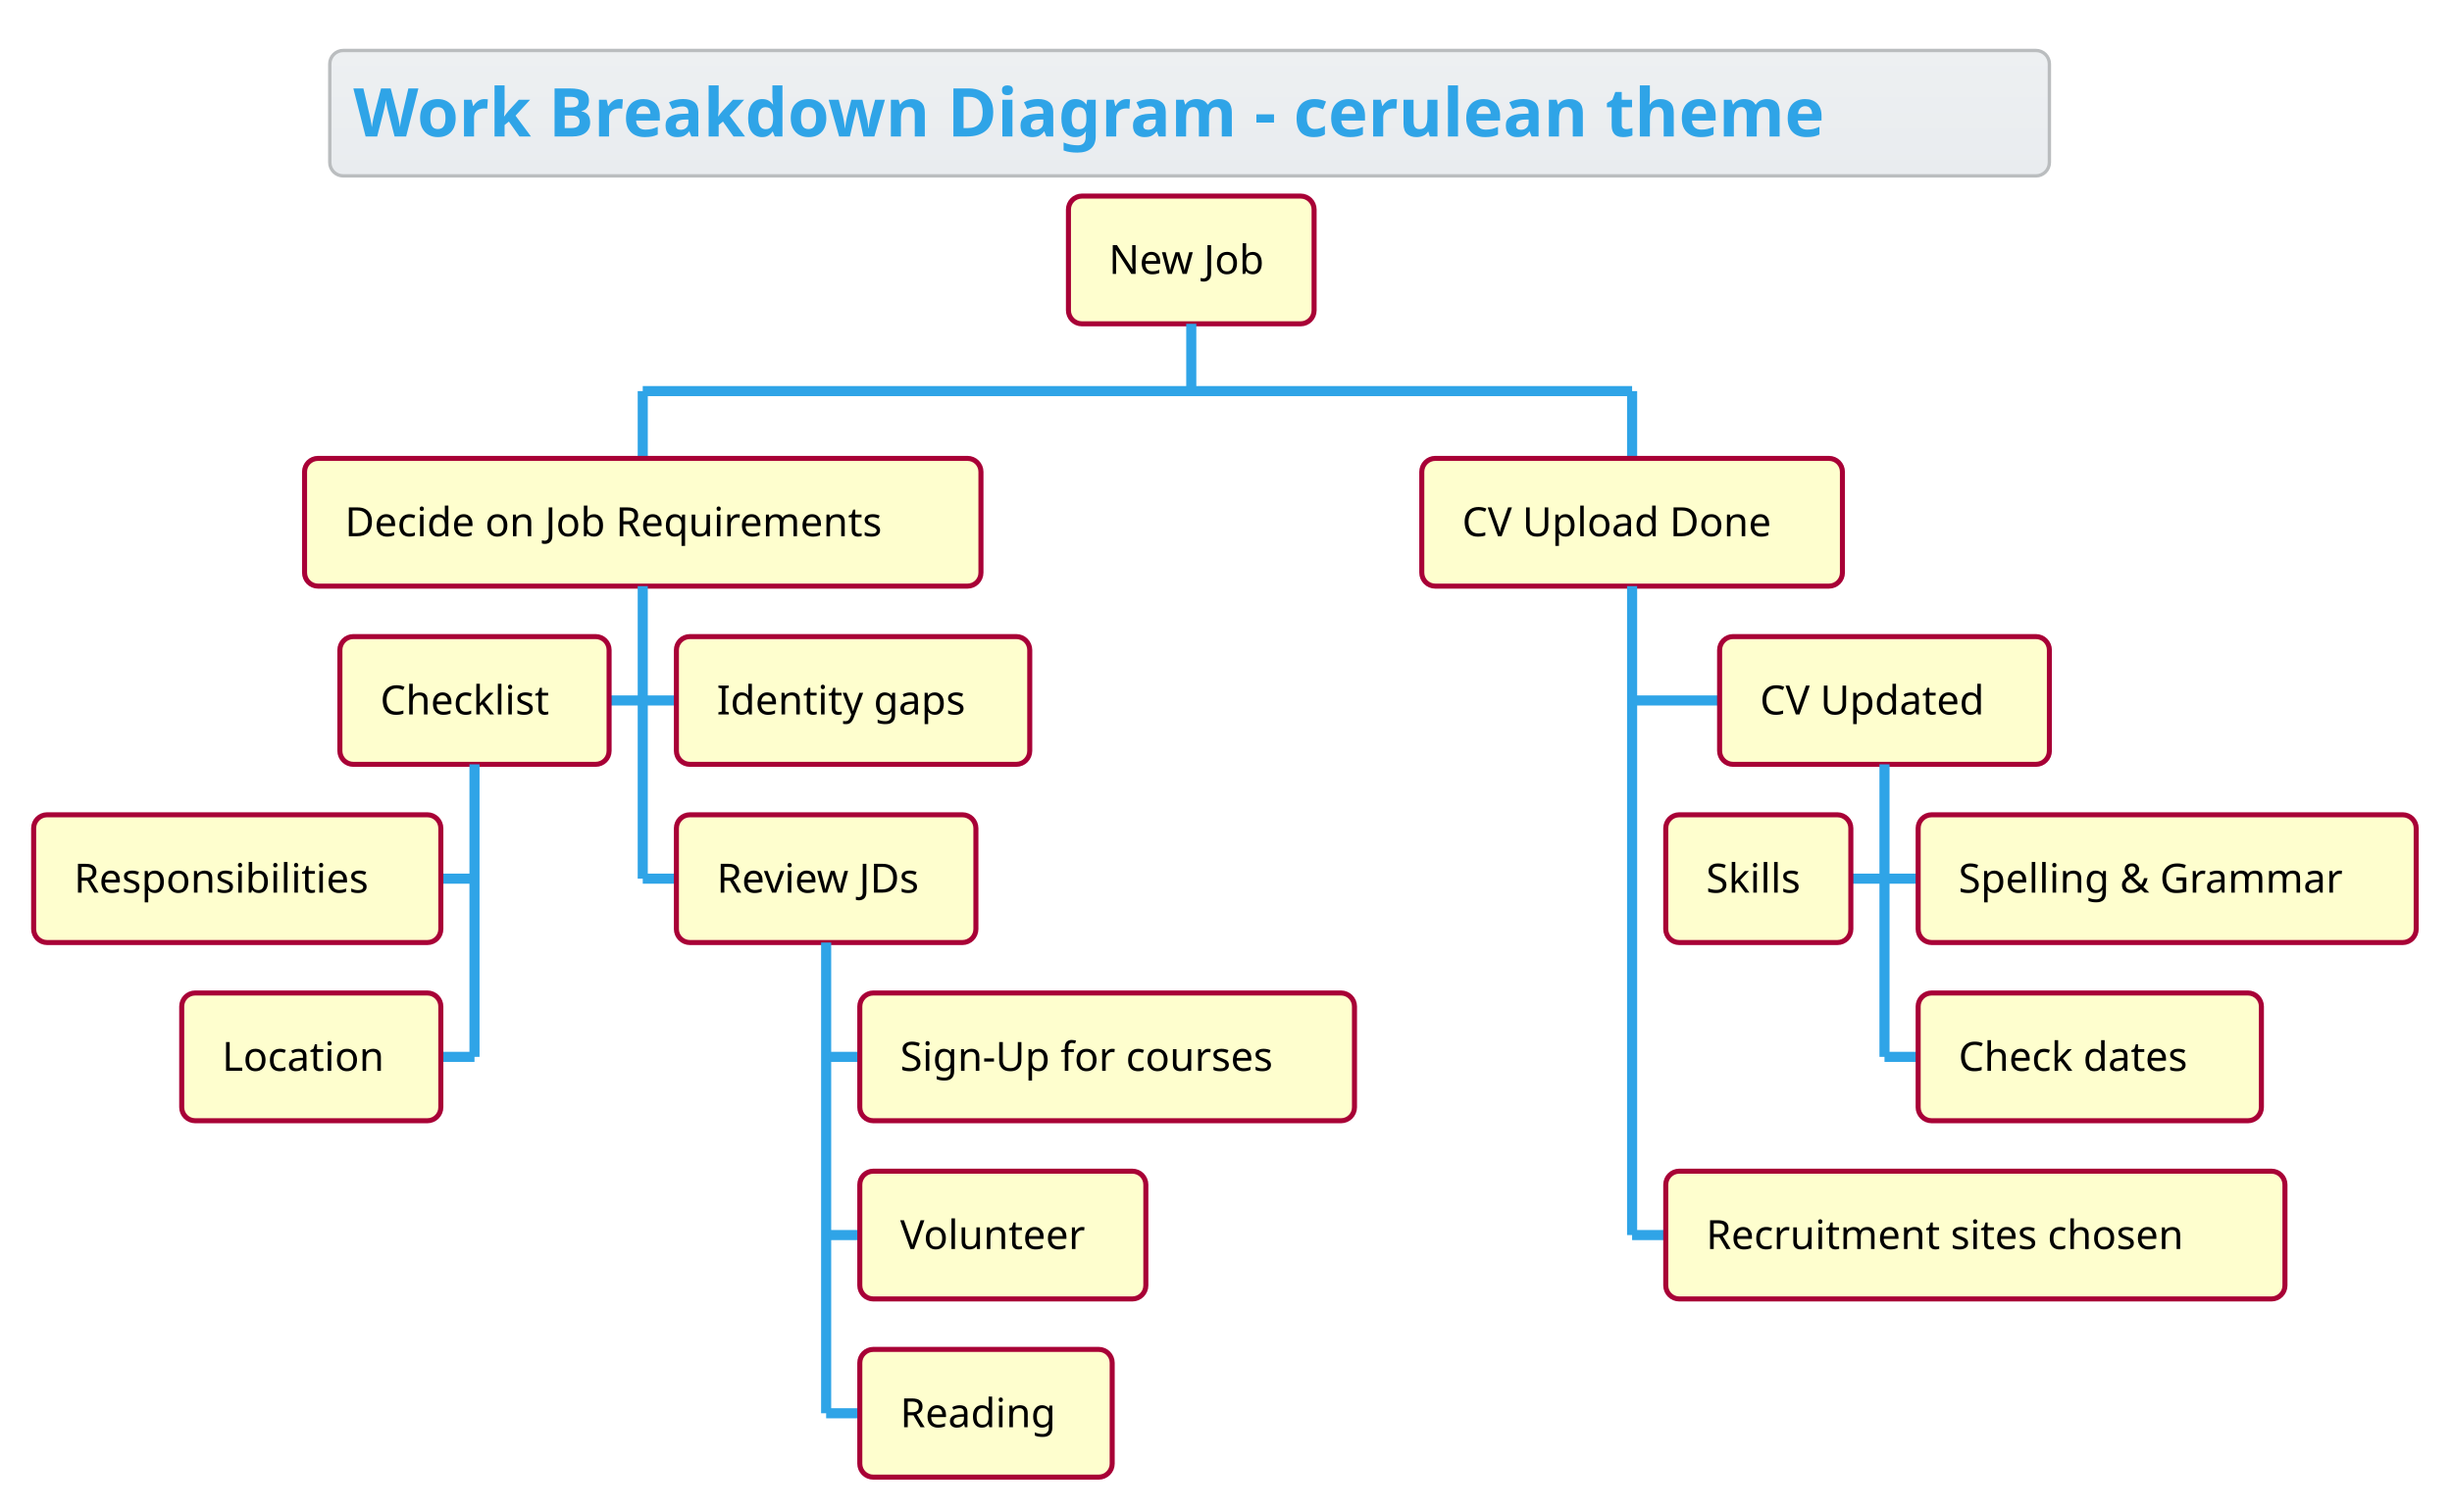
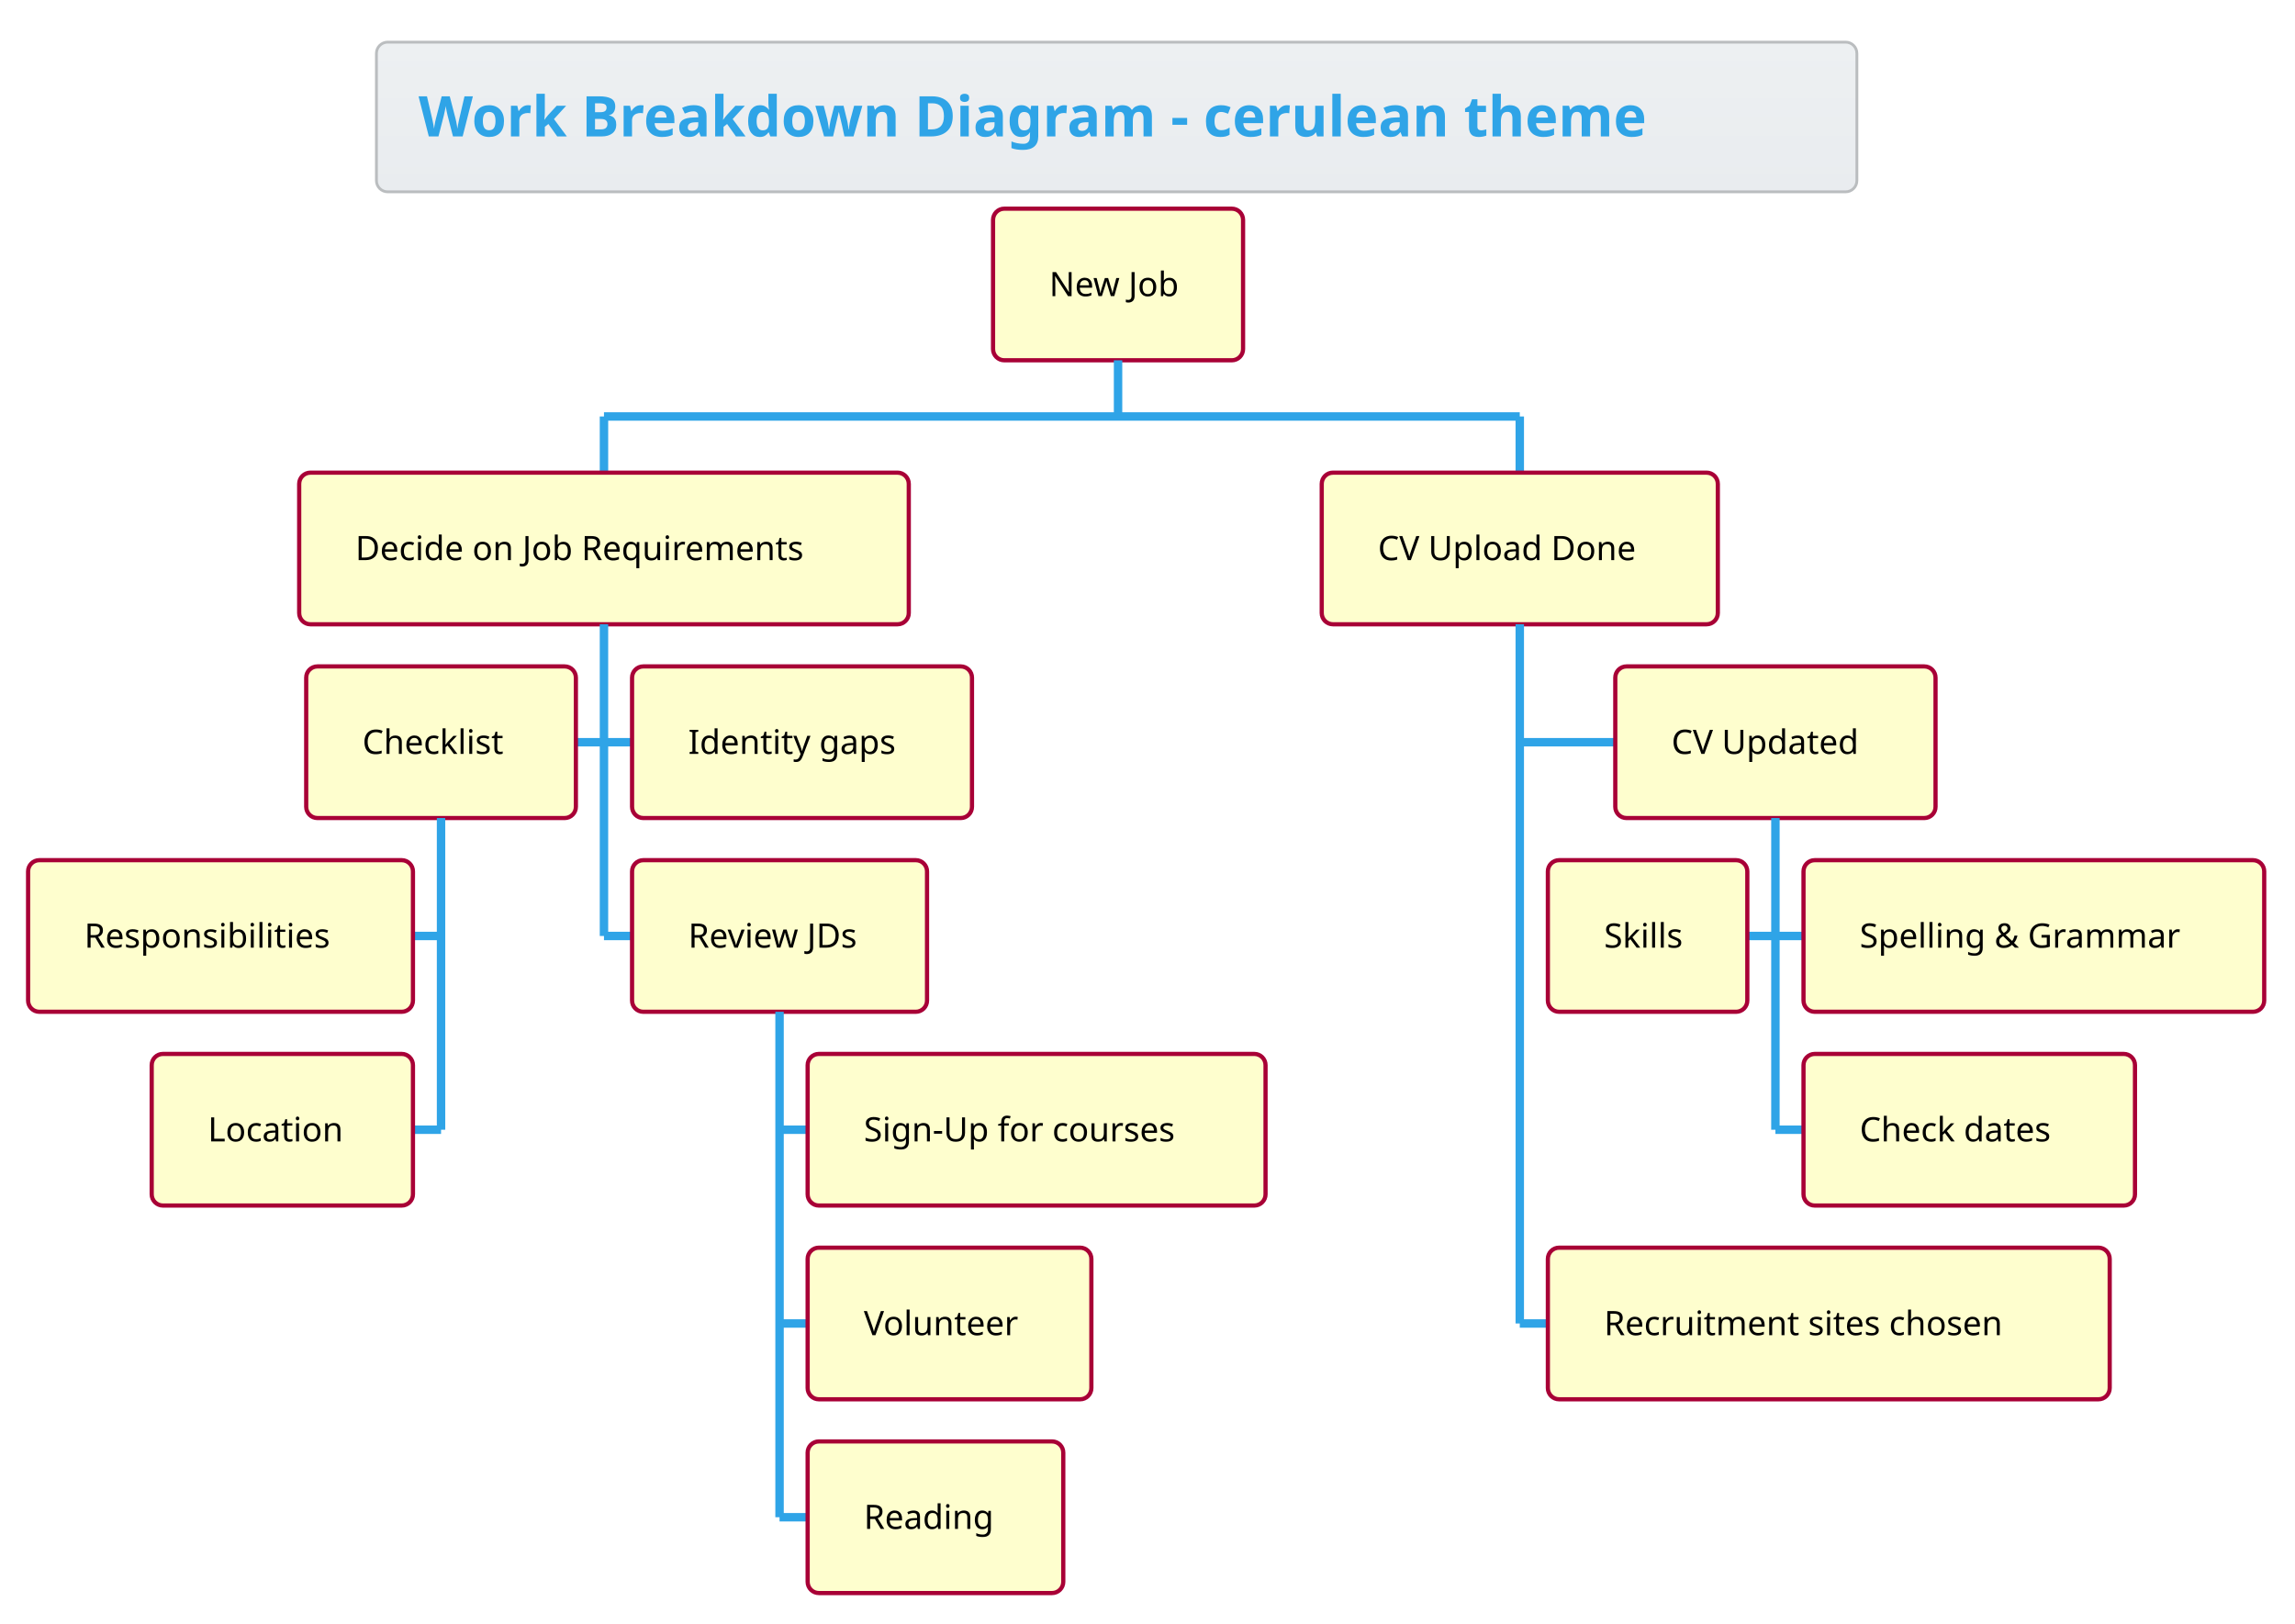
- <svg xmlns="http://www.w3.org/2000/svg" contentScriptType="application/ecmascript" contentStyleType="text/css" height="468.75px" preserveAspectRatio="none" style="width:759px;height:468px;" version="1.1" viewBox="0 0 759 468" width="759.375px" zoomAndPan="magnify">
+ <svg xmlns="http://www.w3.org/2000/svg" contentScriptType="application/ecmascript" contentStyleType="text/css" height="602.083px" preserveAspectRatio="none" style="width:851px;height:602px;" version="1.1" viewBox="0 0 851 602" width="851.042px" zoomAndPan="magnify">
  <defs>
-     <linearGradient id="g1ot9171n0v4e30" x1="50%" x2="50%" y1="0%" y2="100%">
+     <linearGradient id="g1s9ja0gw0nnu00" x1="50%" x2="50%" y1="0%" y2="100%">
      <stop offset="0%" stop-color="#EDF0F2" />
      <stop offset="100%" stop-color="#E9ECEF" />
    </linearGradient>
  </defs>
  <g>
-     <rect fill="url(#g1ot9171n0v4e30)" height="38.835" rx="4.167" ry="4.167" style="stroke: #BABDBF; stroke-width: 1.042;" width="532.292" x="102.083" y="15.625" />
-     <text fill="#2FA4E7" font-family="&quot;Verdana&quot;" font-size="20.833" font-weight="bold" lengthAdjust="spacingAndGlyphs" textLength="517.708" x="109.375" y="42.255">Work Breakdown Diagram - cerulean theme</text>
-     <rect fill="#FEFECE" height="39.551" rx="4.167" ry="4.167" style="stroke: #A80036; stroke-width: 1.562;" width="76.042" x="330.729" y="60.71" />
-     <text fill="#000000" font-family="&quot;Verdana&quot;" font-size="12.5" lengthAdjust="spacingAndGlyphs" textLength="51.042" x="343.229" y="84.812">New Job</text>
-     <line style="stroke: #2FA4E7; stroke-width: 3.125;" x1="368.75" x2="368.75" y1="100.26" y2="121.094" />
-     <line style="stroke: #2FA4E7; stroke-width: 3.125;" x1="198.958" x2="198.958" y1="121.094" y2="141.927" />
-     <rect fill="#FEFECE" height="39.551" rx="4.167" ry="4.167" style="stroke: #A80036; stroke-width: 1.562;" width="209.375" x="94.271" y="141.927" />
-     <text fill="#000000" font-family="&quot;Verdana&quot;" font-size="12.5" lengthAdjust="spacingAndGlyphs" textLength="184.375" x="106.771" y="166.03">Decide on Job Requirements</text>
-     <line style="stroke: #2FA4E7; stroke-width: 3.125;" x1="188.542" x2="198.958" y1="216.878" y2="216.878" />
-     <rect fill="#FEFECE" height="39.551" rx="4.167" ry="4.167" style="stroke: #A80036; stroke-width: 1.562;" width="83.333" x="105.208" y="197.103" />
-     <text fill="#000000" font-family="&quot;Verdana&quot;" font-size="12.5" lengthAdjust="spacingAndGlyphs" textLength="58.333" x="117.708" y="221.206">Checklist</text>
-     <line style="stroke: #2FA4E7; stroke-width: 3.125;" x1="136.458" x2="146.875" y1="272.054" y2="272.054" />
-     <rect fill="#FEFECE" height="39.551" rx="4.167" ry="4.167" style="stroke: #A80036; stroke-width: 1.562;" width="126.042" x="10.417" y="252.279" />
-     <text fill="#000000" font-family="&quot;Verdana&quot;" font-size="12.5" lengthAdjust="spacingAndGlyphs" textLength="101.042" x="22.917" y="276.381">Responsibilities</text>
-     <line style="stroke: #2FA4E7; stroke-width: 3.125;" x1="136.458" x2="146.875" y1="327.23" y2="327.23" />
-     <rect fill="#FEFECE" height="39.551" rx="4.167" ry="4.167" style="stroke: #A80036; stroke-width: 1.562;" width="80.208" x="56.25" y="307.454" />
-     <text fill="#000000" font-family="&quot;Verdana&quot;" font-size="12.5" lengthAdjust="spacingAndGlyphs" textLength="55.208" x="68.75" y="331.557">Location</text>
-     <line style="stroke: #2FA4E7; stroke-width: 3.125;" x1="146.875" x2="146.875" y1="236.654" y2="327.23" />
-     <line style="stroke: #2FA4E7; stroke-width: 3.125;" x1="198.958" x2="209.375" y1="216.878" y2="216.878" />
-     <rect fill="#FEFECE" height="39.551" rx="4.167" ry="4.167" style="stroke: #A80036; stroke-width: 1.562;" width="109.375" x="209.375" y="197.103" />
-     <text fill="#000000" font-family="&quot;Verdana&quot;" font-size="12.5" lengthAdjust="spacingAndGlyphs" textLength="84.375" x="221.875" y="221.206">Identity gaps</text>
-     <line style="stroke: #2FA4E7; stroke-width: 3.125;" x1="198.958" x2="209.375" y1="272.054" y2="272.054" />
-     <rect fill="#FEFECE" height="39.551" rx="4.167" ry="4.167" style="stroke: #A80036; stroke-width: 1.562;" width="92.708" x="209.375" y="252.279" />
-     <text fill="#000000" font-family="&quot;Verdana&quot;" font-size="12.5" lengthAdjust="spacingAndGlyphs" textLength="67.708" x="221.875" y="276.381">Review JDs</text>
-     <line style="stroke: #2FA4E7; stroke-width: 3.125;" x1="255.729" x2="266.146" y1="327.23" y2="327.23" />
-     <rect fill="#FEFECE" height="39.551" rx="4.167" ry="4.167" style="stroke: #A80036; stroke-width: 1.562;" width="153.125" x="266.146" y="307.454" />
-     <text fill="#000000" font-family="&quot;Verdana&quot;" font-size="12.5" lengthAdjust="spacingAndGlyphs" textLength="128.125" x="278.646" y="331.557">Sign-Up for courses</text>
-     <line style="stroke: #2FA4E7; stroke-width: 3.125;" x1="255.729" x2="266.146" y1="382.406" y2="382.406" />
-     <rect fill="#FEFECE" height="39.551" rx="4.167" ry="4.167" style="stroke: #A80036; stroke-width: 1.562;" width="88.542" x="266.146" y="362.63" />
-     <text fill="#000000" font-family="&quot;Verdana&quot;" font-size="12.5" lengthAdjust="spacingAndGlyphs" textLength="63.542" x="278.646" y="386.733">Volunteer</text>
-     <line style="stroke: #2FA4E7; stroke-width: 3.125;" x1="255.729" x2="266.146" y1="437.581" y2="437.581" />
-     <rect fill="#FEFECE" height="39.551" rx="4.167" ry="4.167" style="stroke: #A80036; stroke-width: 1.562;" width="78.125" x="266.146" y="417.806" />
-     <text fill="#000000" font-family="&quot;Verdana&quot;" font-size="12.5" lengthAdjust="spacingAndGlyphs" textLength="53.125" x="278.646" y="441.909">Reading</text>
-     <line style="stroke: #2FA4E7; stroke-width: 3.125;" x1="255.729" x2="255.729" y1="291.829" y2="437.581" />
-     <line style="stroke: #2FA4E7; stroke-width: 3.125;" x1="198.958" x2="198.958" y1="181.478" y2="272.054" />
-     <line style="stroke: #2FA4E7; stroke-width: 3.125;" x1="505.208" x2="505.208" y1="121.094" y2="141.927" />
-     <rect fill="#FEFECE" height="39.551" rx="4.167" ry="4.167" style="stroke: #A80036; stroke-width: 1.562;" width="130.208" x="440.104" y="141.927" />
-     <text fill="#000000" font-family="&quot;Verdana&quot;" font-size="12.5" lengthAdjust="spacingAndGlyphs" textLength="105.208" x="452.604" y="166.03">CV Upload Done</text>
-     <line style="stroke: #2FA4E7; stroke-width: 3.125;" x1="505.208" x2="532.292" y1="216.878" y2="216.878" />
-     <rect fill="#FEFECE" height="39.551" rx="4.167" ry="4.167" style="stroke: #A80036; stroke-width: 1.562;" width="102.083" x="532.292" y="197.103" />
-     <text fill="#000000" font-family="&quot;Verdana&quot;" font-size="12.5" lengthAdjust="spacingAndGlyphs" textLength="77.083" x="544.792" y="221.206">CV Updated</text>
-     <line style="stroke: #2FA4E7; stroke-width: 3.125;" x1="572.917" x2="583.333" y1="272.054" y2="272.054" />
-     <rect fill="#FEFECE" height="39.551" rx="4.167" ry="4.167" style="stroke: #A80036; stroke-width: 1.562;" width="57.292" x="515.625" y="252.279" />
-     <text fill="#000000" font-family="&quot;Verdana&quot;" font-size="12.5" lengthAdjust="spacingAndGlyphs" textLength="32.292" x="528.125" y="276.381">Skills</text>
-     <line style="stroke: #2FA4E7; stroke-width: 3.125;" x1="583.333" x2="593.75" y1="272.054" y2="272.054" />
-     <rect fill="#FEFECE" height="39.551" rx="4.167" ry="4.167" style="stroke: #A80036; stroke-width: 1.562;" width="154.167" x="593.75" y="252.279" />
-     <text fill="#000000" font-family="&quot;Verdana&quot;" font-size="12.5" lengthAdjust="spacingAndGlyphs" textLength="129.167" x="606.25" y="276.381">Spelling &amp; Grammar</text>
-     <line style="stroke: #2FA4E7; stroke-width: 3.125;" x1="583.333" x2="593.75" y1="327.23" y2="327.23" />
-     <rect fill="#FEFECE" height="39.551" rx="4.167" ry="4.167" style="stroke: #A80036; stroke-width: 1.562;" width="106.25" x="593.75" y="307.454" />
-     <text fill="#000000" font-family="&quot;Verdana&quot;" font-size="12.5" lengthAdjust="spacingAndGlyphs" textLength="81.25" x="606.25" y="331.557">Check dates</text>
-     <line style="stroke: #2FA4E7; stroke-width: 3.125;" x1="583.333" x2="583.333" y1="236.654" y2="327.23" />
-     <line style="stroke: #2FA4E7; stroke-width: 3.125;" x1="505.208" x2="515.625" y1="382.406" y2="382.406" />
-     <rect fill="#FEFECE" height="39.551" rx="4.167" ry="4.167" style="stroke: #A80036; stroke-width: 1.562;" width="191.667" x="515.625" y="362.63" />
-     <text fill="#000000" font-family="&quot;Verdana&quot;" font-size="12.5" lengthAdjust="spacingAndGlyphs" textLength="166.667" x="528.125" y="386.733">Recruitment sites chosen</text>
-     <line style="stroke: #2FA4E7; stroke-width: 3.125;" x1="505.208" x2="505.208" y1="181.478" y2="382.406" />
-     <line style="stroke: #2FA4E7; stroke-width: 3.125;" x1="198.958" x2="505.208" y1="121.094" y2="121.094" />
+     <rect fill="url(#g1s9ja0gw0nnu00)" height="55.501" rx="4.167" ry="4.167" style="stroke: #BABDBF; stroke-width: 1.042;" width="548.958" x="139.583" y="15.625" />
+     <text fill="#2FA4E7" font-family="&quot;Verdana&quot;" font-size="20.833" font-weight="bold" lengthAdjust="spacingAndGlyphs" textLength="517.708" x="155.208" y="50.588">Work Breakdown Diagram - cerulean theme</text>
+     <rect fill="#FEFECE" height="56.217" rx="4.167" ry="4.167" style="stroke: #A80036; stroke-width: 1.562;" width="92.708" x="368.229" y="77.376" />
+     <text fill="#000000" font-family="&quot;Verdana&quot;" font-size="12.5" lengthAdjust="spacingAndGlyphs" textLength="51.042" x="389.062" y="109.812">New Job</text>
+     <line style="stroke: #2FA4E7; stroke-width: 3.125;" x1="414.583" x2="414.583" y1="133.594" y2="154.427" />
+     <line style="stroke: #2FA4E7; stroke-width: 3.125;" x1="223.958" x2="223.958" y1="154.427" y2="175.26" />
+     <rect fill="#FEFECE" height="56.217" rx="4.167" ry="4.167" style="stroke: #A80036; stroke-width: 1.562;" width="226.042" x="110.938" y="175.26" />
+     <text fill="#000000" font-family="&quot;Verdana&quot;" font-size="12.5" lengthAdjust="spacingAndGlyphs" textLength="184.375" x="131.771" y="207.696">Decide on Job Requirements</text>
+     <line style="stroke: #2FA4E7; stroke-width: 3.125;" x1="213.542" x2="223.958" y1="275.212" y2="275.212" />
+     <rect fill="#FEFECE" height="56.217" rx="4.167" ry="4.167" style="stroke: #A80036; stroke-width: 1.562;" width="100" x="113.542" y="247.103" />
+     <text fill="#000000" font-family="&quot;Verdana&quot;" font-size="12.5" lengthAdjust="spacingAndGlyphs" textLength="58.333" x="134.375" y="279.539">Checklist</text>
+     <line style="stroke: #2FA4E7; stroke-width: 3.125;" x1="153.125" x2="163.542" y1="347.054" y2="347.054" />
+     <rect fill="#FEFECE" height="56.217" rx="4.167" ry="4.167" style="stroke: #A80036; stroke-width: 1.562;" width="142.708" x="10.417" y="318.945" />
+     <text fill="#000000" font-family="&quot;Verdana&quot;" font-size="12.5" lengthAdjust="spacingAndGlyphs" textLength="101.042" x="31.25" y="351.381">Responsibilities</text>
+     <line style="stroke: #2FA4E7; stroke-width: 3.125;" x1="153.125" x2="163.542" y1="418.897" y2="418.897" />
+     <rect fill="#FEFECE" height="56.217" rx="4.167" ry="4.167" style="stroke: #A80036; stroke-width: 1.562;" width="96.875" x="56.25" y="390.788" />
+     <text fill="#000000" font-family="&quot;Verdana&quot;" font-size="12.5" lengthAdjust="spacingAndGlyphs" textLength="55.208" x="77.083" y="423.224">Location</text>
+     <line style="stroke: #2FA4E7; stroke-width: 3.125;" x1="163.542" x2="163.542" y1="303.32" y2="418.897" />
+     <line style="stroke: #2FA4E7; stroke-width: 3.125;" x1="223.958" x2="234.375" y1="275.212" y2="275.212" />
+     <rect fill="#FEFECE" height="56.217" rx="4.167" ry="4.167" style="stroke: #A80036; stroke-width: 1.562;" width="126.042" x="234.375" y="247.103" />
+     <text fill="#000000" font-family="&quot;Verdana&quot;" font-size="12.5" lengthAdjust="spacingAndGlyphs" textLength="84.375" x="255.208" y="279.539">Identity gaps</text>
+     <line style="stroke: #2FA4E7; stroke-width: 3.125;" x1="223.958" x2="234.375" y1="347.054" y2="347.054" />
+     <rect fill="#FEFECE" height="56.217" rx="4.167" ry="4.167" style="stroke: #A80036; stroke-width: 1.562;" width="109.375" x="234.375" y="318.945" />
+     <text fill="#000000" font-family="&quot;Verdana&quot;" font-size="12.5" lengthAdjust="spacingAndGlyphs" textLength="67.708" x="255.208" y="351.381">Review JDs</text>
+     <line style="stroke: #2FA4E7; stroke-width: 3.125;" x1="289.062" x2="299.479" y1="418.897" y2="418.897" />
+     <rect fill="#FEFECE" height="56.217" rx="4.167" ry="4.167" style="stroke: #A80036; stroke-width: 1.562;" width="169.792" x="299.479" y="390.788" />
+     <text fill="#000000" font-family="&quot;Verdana&quot;" font-size="12.5" lengthAdjust="spacingAndGlyphs" textLength="128.125" x="320.312" y="423.224">Sign-Up for courses</text>
+     <line style="stroke: #2FA4E7; stroke-width: 3.125;" x1="289.062" x2="299.479" y1="490.739" y2="490.739" />
+     <rect fill="#FEFECE" height="56.217" rx="4.167" ry="4.167" style="stroke: #A80036; stroke-width: 1.562;" width="105.208" x="299.479" y="462.63" />
+     <text fill="#000000" font-family="&quot;Verdana&quot;" font-size="12.5" lengthAdjust="spacingAndGlyphs" textLength="63.542" x="320.312" y="495.066">Volunteer</text>
+     <line style="stroke: #2FA4E7; stroke-width: 3.125;" x1="289.062" x2="299.479" y1="562.581" y2="562.581" />
+     <rect fill="#FEFECE" height="56.217" rx="4.167" ry="4.167" style="stroke: #A80036; stroke-width: 1.562;" width="94.792" x="299.479" y="534.473" />
+     <text fill="#000000" font-family="&quot;Verdana&quot;" font-size="12.5" lengthAdjust="spacingAndGlyphs" textLength="53.125" x="320.312" y="566.909">Reading</text>
+     <line style="stroke: #2FA4E7; stroke-width: 3.125;" x1="289.062" x2="289.062" y1="375.163" y2="562.581" />
+     <line style="stroke: #2FA4E7; stroke-width: 3.125;" x1="223.958" x2="223.958" y1="231.478" y2="347.054" />
+     <line style="stroke: #2FA4E7; stroke-width: 3.125;" x1="563.542" x2="563.542" y1="154.427" y2="175.26" />
+     <rect fill="#FEFECE" height="56.217" rx="4.167" ry="4.167" style="stroke: #A80036; stroke-width: 1.562;" width="146.875" x="490.104" y="175.26" />
+     <text fill="#000000" font-family="&quot;Verdana&quot;" font-size="12.5" lengthAdjust="spacingAndGlyphs" textLength="105.208" x="510.938" y="207.696">CV Upload Done</text>
+     <line style="stroke: #2FA4E7; stroke-width: 3.125;" x1="563.542" x2="598.958" y1="275.212" y2="275.212" />
+     <rect fill="#FEFECE" height="56.217" rx="4.167" ry="4.167" style="stroke: #A80036; stroke-width: 1.562;" width="118.75" x="598.958" y="247.103" />
+     <text fill="#000000" font-family="&quot;Verdana&quot;" font-size="12.5" lengthAdjust="spacingAndGlyphs" textLength="77.083" x="619.792" y="279.539">CV Updated</text>
+     <line style="stroke: #2FA4E7; stroke-width: 3.125;" x1="647.917" x2="658.333" y1="347.054" y2="347.054" />
+     <rect fill="#FEFECE" height="56.217" rx="4.167" ry="4.167" style="stroke: #A80036; stroke-width: 1.562;" width="73.958" x="573.958" y="318.945" />
+     <text fill="#000000" font-family="&quot;Verdana&quot;" font-size="12.5" lengthAdjust="spacingAndGlyphs" textLength="32.292" x="594.792" y="351.381">Skills</text>
+     <line style="stroke: #2FA4E7; stroke-width: 3.125;" x1="658.333" x2="668.75" y1="347.054" y2="347.054" />
+     <rect fill="#FEFECE" height="56.217" rx="4.167" ry="4.167" style="stroke: #A80036; stroke-width: 1.562;" width="170.833" x="668.75" y="318.945" />
+     <text fill="#000000" font-family="&quot;Verdana&quot;" font-size="12.5" lengthAdjust="spacingAndGlyphs" textLength="129.167" x="689.583" y="351.381">Spelling &amp; Grammar</text>
+     <line style="stroke: #2FA4E7; stroke-width: 3.125;" x1="658.333" x2="668.75" y1="418.897" y2="418.897" />
+     <rect fill="#FEFECE" height="56.217" rx="4.167" ry="4.167" style="stroke: #A80036; stroke-width: 1.562;" width="122.917" x="668.75" y="390.788" />
+     <text fill="#000000" font-family="&quot;Verdana&quot;" font-size="12.5" lengthAdjust="spacingAndGlyphs" textLength="81.25" x="689.583" y="423.224">Check dates</text>
+     <line style="stroke: #2FA4E7; stroke-width: 3.125;" x1="658.333" x2="658.333" y1="303.32" y2="418.897" />
+     <line style="stroke: #2FA4E7; stroke-width: 3.125;" x1="563.542" x2="573.958" y1="490.739" y2="490.739" />
+     <rect fill="#FEFECE" height="56.217" rx="4.167" ry="4.167" style="stroke: #A80036; stroke-width: 1.562;" width="208.333" x="573.958" y="462.63" />
+     <text fill="#000000" font-family="&quot;Verdana&quot;" font-size="12.5" lengthAdjust="spacingAndGlyphs" textLength="166.667" x="594.792" y="495.066">Recruitment sites chosen</text>
+     <line style="stroke: #2FA4E7; stroke-width: 3.125;" x1="563.542" x2="563.542" y1="231.478" y2="490.739" />
+     <line style="stroke: #2FA4E7; stroke-width: 3.125;" x1="223.958" x2="563.542" y1="154.427" y2="154.427" />
  </g>
</svg>
